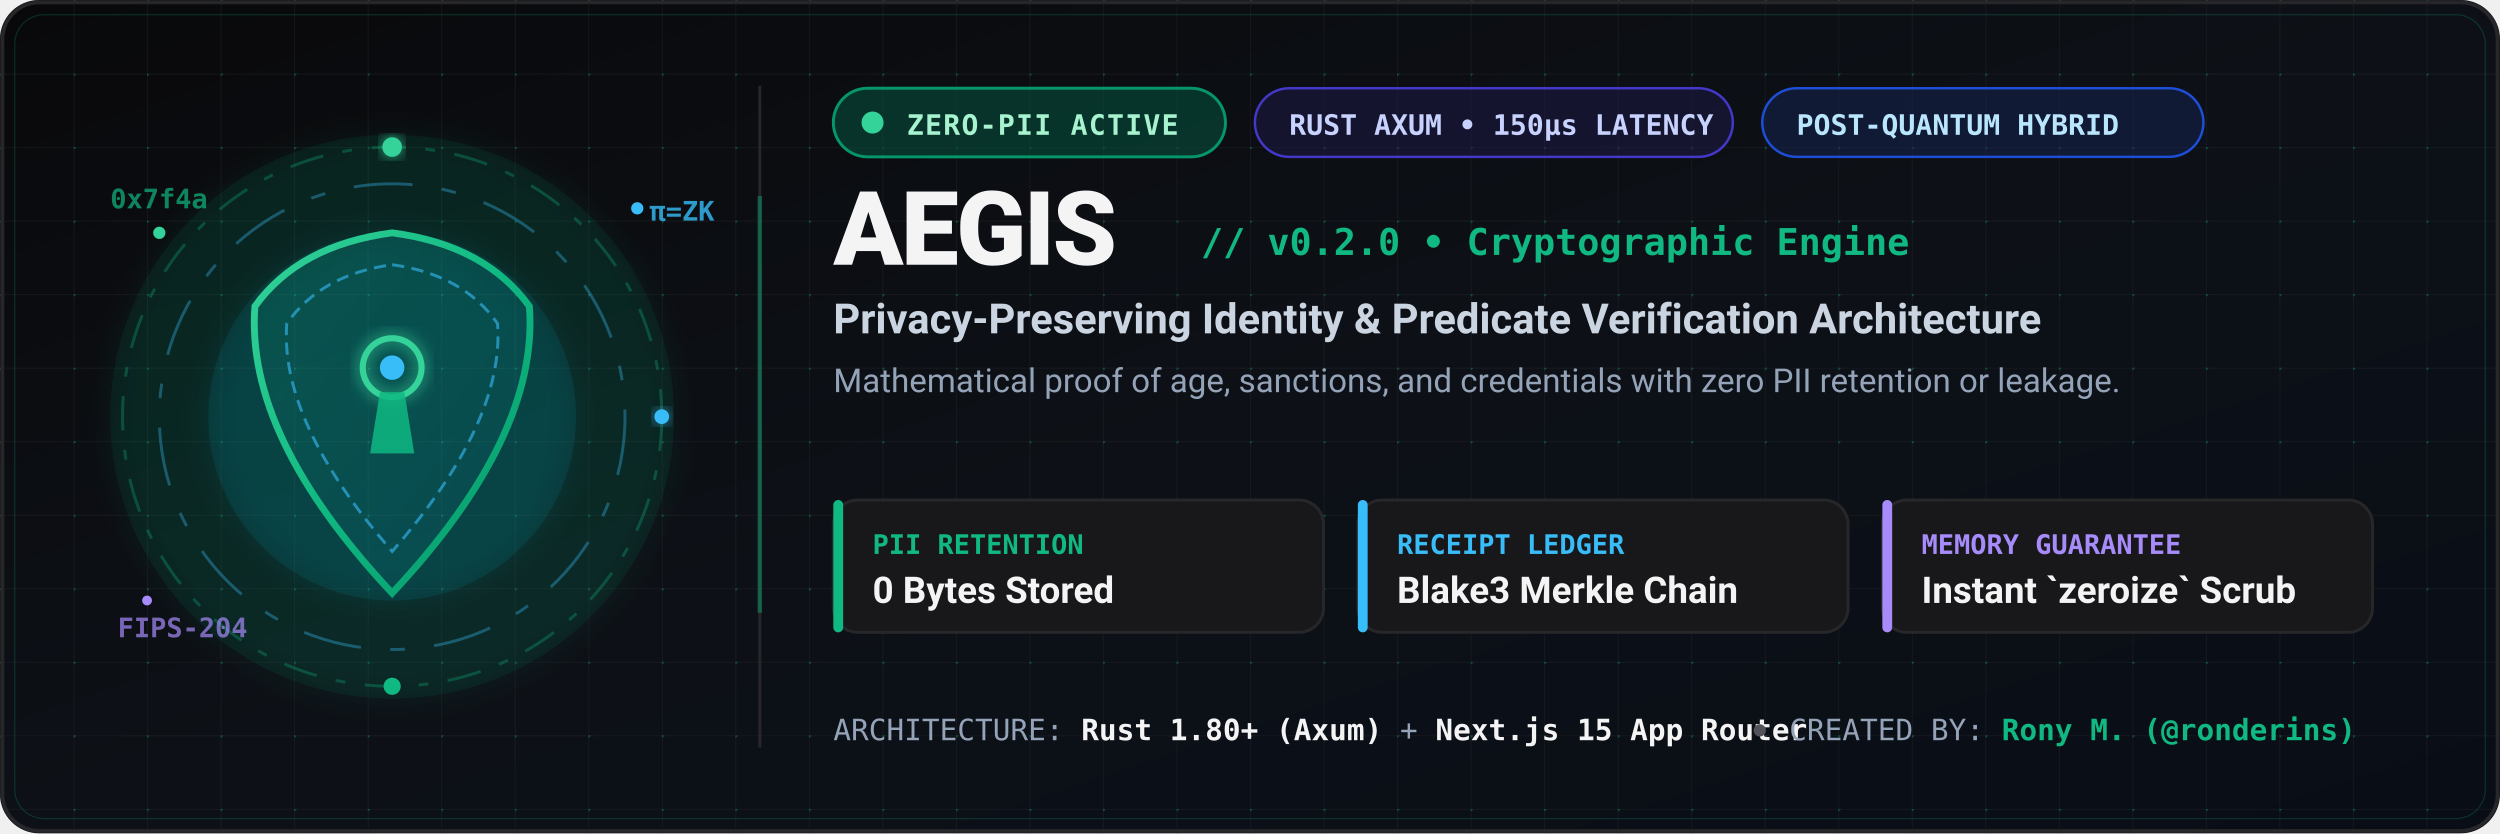
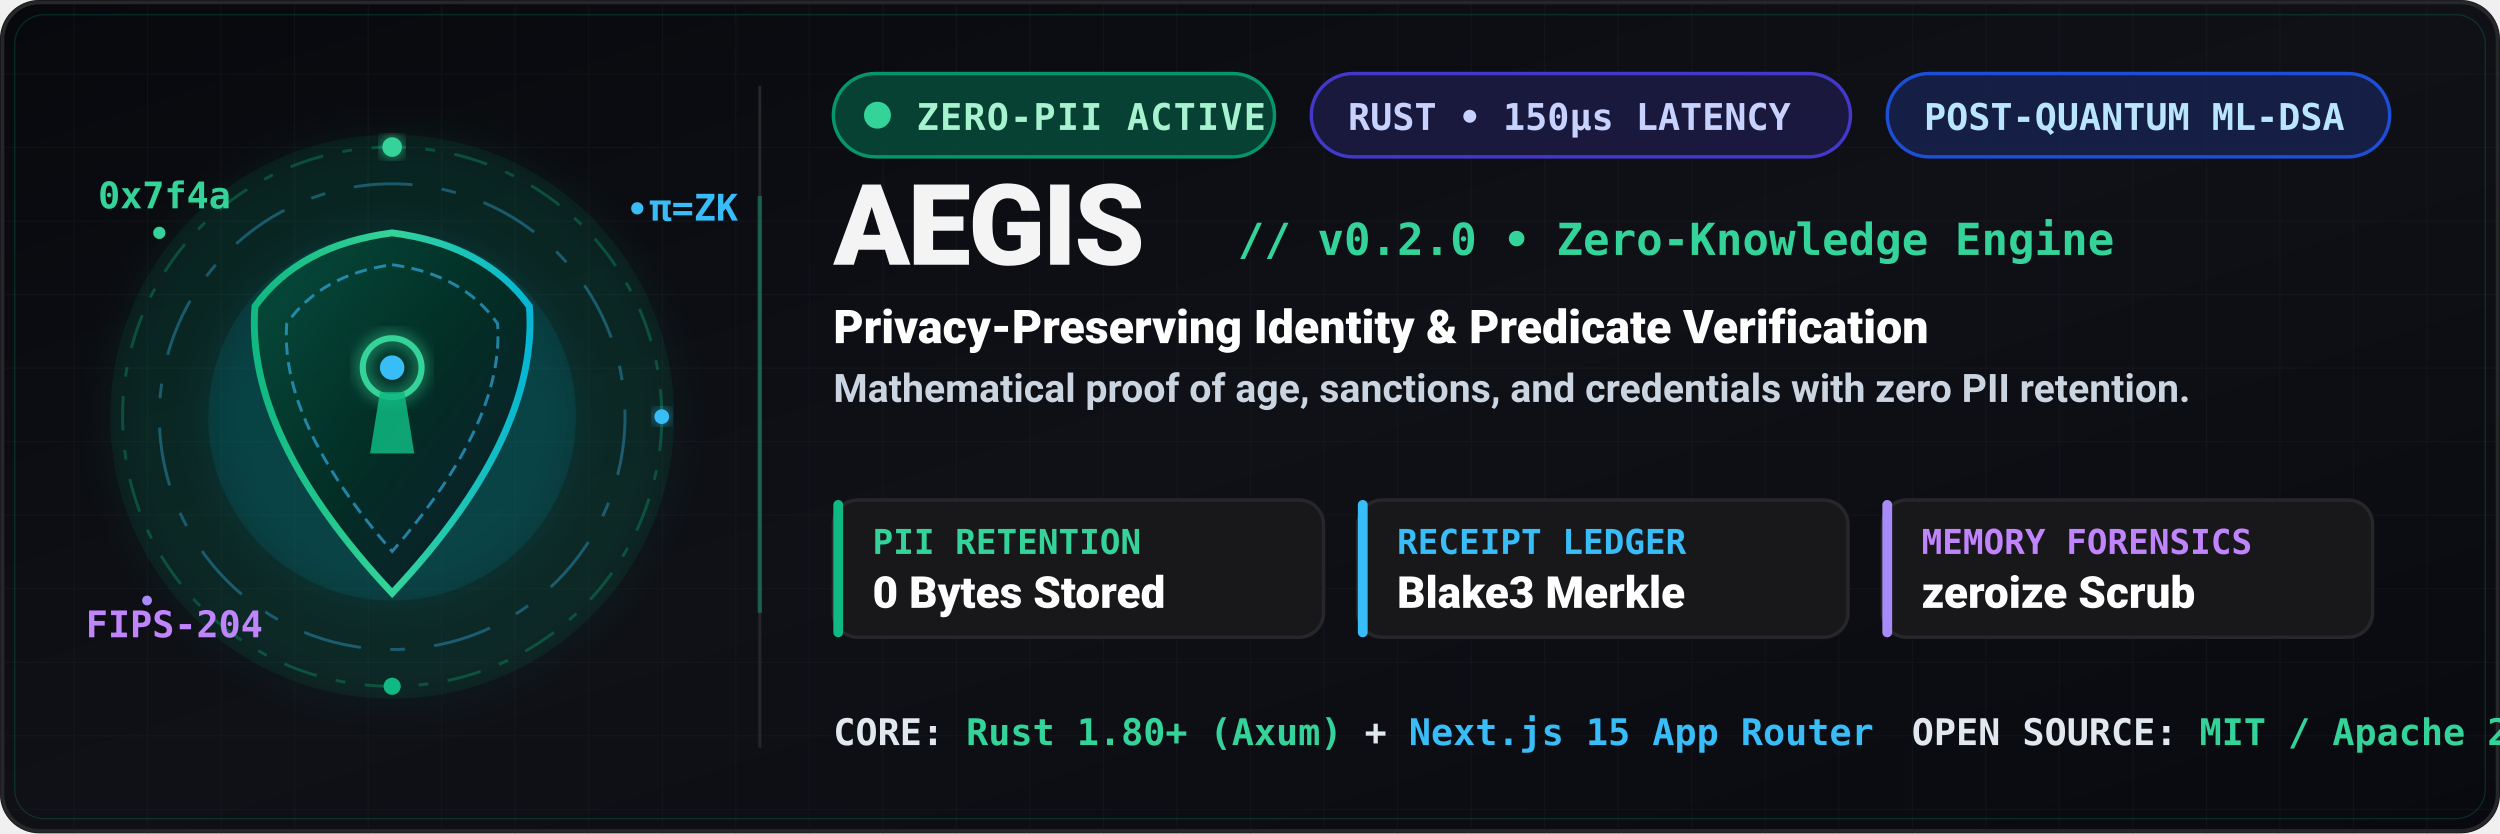
<svg xmlns="http://www.w3.org/2000/svg" viewBox="0 0 1020 340" width="100%" height="100%">
  <defs>
    <linearGradient id="bgGrad" x1="0%" y1="0%" x2="100%" y2="100%">
-       <stop offset="0%" stop-color="#09090b" />
-       <stop offset="50%" stop-color="#0d1117" />
-       <stop offset="100%" stop-color="#090d16" />
+       <stop offset="0%" stop-color="#08090d" />
+       <stop offset="50%" stop-color="#0f1117" />
+       <stop offset="100%" stop-color="#090a0f" />
    </linearGradient>
-     <linearGradient id="emeraldGlow" x1="0%" y1="0%" x2="100%" y2="100%">
-       <stop offset="0%" stop-color="#34d399" />
-       <stop offset="50%" stop-color="#10b981" />
-       <stop offset="100%" stop-color="#059669" />
-     </linearGradient>
-     <linearGradient id="cyanGlow" x1="0%" y1="0%" x2="100%" y2="100%">
-       <stop offset="0%" stop-color="#38bdf8" />
-       <stop offset="100%" stop-color="#0284c7" />
+     <linearGradient id="emeraldGlow" x1="0%" y1="0%" x2="100%" y2="0%">
+       <stop offset="0%" stop-color="#10b981" />
+       <stop offset="50%" stop-color="#34d399" />
+       <stop offset="100%" stop-color="#06b6d4" />
    </linearGradient>
    <linearGradient id="shieldFill" x1="0%" y1="0%" x2="100%" y2="100%">
-       <stop offset="0%" stop-color="#10b981" stop-opacity="0.15" />
-       <stop offset="100%" stop-color="#06b6d4" stop-opacity="0.05" />
+       <stop offset="0%" stop-color="#064e3b" stop-opacity="0.85" />
+       <stop offset="50%" stop-color="#022c22" stop-opacity="0.9" />
+       <stop offset="100%" stop-color="#0f172a" stop-opacity="0.95" />
    </linearGradient>
    <filter id="glow" x="-20%" y="-20%" width="140%" height="140%">
-       <feGaussianBlur stdDeviation="6" result="blur" />
+       <feGaussianBlur stdDeviation="8" result="blur" />
      <feComposite in="SourceGraphic" in2="blur" operator="over" />
    </filter>
    <filter id="softGlow" x="-20%" y="-20%" width="140%" height="140%">
      <feGaussianBlur stdDeviation="3" result="blur" />
      <feComposite in="SourceGraphic" in2="blur" operator="over" />
    </filter>
    <pattern id="cyberGrid" width="30" height="30" patternUnits="userSpaceOnUse">
-       <path d="M 30 0 L 0 0 0 30" fill="none" stroke="#27272a" stroke-width="0.75" stroke-opacity="0.4" />
-       <circle cx="0" cy="0" r="1" fill="#10b981" fill-opacity="0.3" />
+       <path d="M 30 0 L 0 0 0 30" fill="none" stroke="#27272a" stroke-width="0.75" stroke-opacity="0.3" />
    </pattern>
  </defs>
  <style>
-     @keyframes pulseOrbital {
-       0% { transform: rotate(0deg); }
-       100% { transform: rotate(360deg); }
+     @keyframes spinOrbital {
+       from { transform: rotate(0deg); }
+       to { transform: rotate(360deg); }
    }
-     @keyframes pulseReverse {
-       0% { transform: rotate(360deg); }
-       100% { transform: rotate(0deg); }
+     @keyframes spinOrbitalRev {
+       from { transform: rotate(360deg); }
+       to { transform: rotate(0deg); }
    }
    @keyframes breatheShield {
      0%, 100% { transform: scale(1); filter: drop-shadow(0 0 12px rgba(16, 185, 129, 0.4)); }
-       50% { transform: scale(1.025); filter: drop-shadow(0 0 24px rgba(56, 189, 248, 0.65)); }
+       50% { transform: scale(1.025); filter: drop-shadow(0 0 24px rgba(52, 211, 153, 0.7)); }
    }
    @keyframes blinkLed {
-       0%, 100% { opacity: 1; filter: drop-shadow(0 0 6px #10b981); }
-       50% { opacity: 0.35; filter: none; }
+       0%, 100% { opacity: 0.4; }
+       50% { opacity: 1; filter: drop-shadow(0 0 6px #34d399); }
    }
    @keyframes floatParticle {
-       0%, 100% { transform: translateY(0px) translateX(0px); opacity: 0.3; }
-       50% { transform: translateY(-12px) translateX(6px); opacity: 0.85; }
+       0%, 100% { transform: translateY(0px); opacity: 0.6; }
+       50% { transform: translateY(-8px); opacity: 1; }
    }
- 
    .orbital-ring {
      transform-origin: 160px 170px;
-       animation: pulseOrbital 24s linear infinite;
+       animation: spinOrbital 24s linear infinite;
    }
    .orbital-ring-rev {
      transform-origin: 160px 170px;
-       animation: pulseReverse 18s linear infinite;
+       animation: spinOrbitalRev 18s linear infinite;
    }
    .shield-center {
      transform-origin: 160px 170px;
      animation: breatheShield 5s ease-in-out infinite;
    }
    .status-led {
      animation: blinkLed 2.2s ease-in-out infinite;
    }
    .particle-1 { animation: floatParticle 4s ease-in-out infinite; }
    .particle-2 { animation: floatParticle 5.5s ease-in-out infinite 1s; }
    .particle-3 { animation: floatParticle 3.8s ease-in-out infinite 2s; }
    
    text {
      font-family: -apple-system, BlinkMacSystemFont, 'Segoe UI', Roboto, 'Helvetica Neue', Arial, sans-serif;
    }
    .font-mono {
      font-family: 'JetBrains Mono', 'Fira Code', ui-monospace, monospace;
    }
  </style>
  <rect width="1020" height="340" fill="url(#bgGrad)" rx="16" />
  <rect width="1020" height="340" fill="url(#cyberGrid)" rx="16" />
  <rect x="1" y="1" width="1018" height="338" fill="none" stroke="#27272a" stroke-width="1.5" rx="15" />
  <rect x="6" y="6" width="1008" height="328" fill="none" stroke="#10b981" stroke-width="0.5" stroke-opacity="0.2" rx="12" />
  <circle cx="160" cy="170" r="115" fill="#10b981" fill-opacity="0.08" filter="url(#glow)" />
  <circle cx="160" cy="170" r="75" fill="#06b6d4" fill-opacity="0.1" filter="url(#glow)" />
  <g id="shield-system">
    <circle class="orbital-ring" cx="160" cy="170" r="110" fill="none" stroke="#10b981" stroke-width="1.2" stroke-opacity="0.3" stroke-dasharray="14 8 4 8" />
    <circle class="orbital-ring-rev" cx="160" cy="170" r="95" fill="none" stroke="#38bdf8" stroke-width="1.2" stroke-opacity="0.35" stroke-dasharray="24 12 6 12" />
    <g class="orbital-ring">
      <circle cx="160" cy="60" r="4" fill="#34d399" filter="url(#softGlow)" />
      <circle cx="270" cy="170" r="3" fill="#38bdf8" filter="url(#softGlow)" />
      <circle cx="160" cy="280" r="3.5" fill="#10b981" />
    </g>
    <g class="shield-center">
      <path d="M 160 95                 Q 198 100 216 125                 Q 220 178 160 242                 Q 100 178 104 125                 Q 122 100 160 95 Z" fill="url(#shieldFill)" stroke="url(#emeraldGlow)" stroke-width="2.8" />
      <path d="M 160 108                 Q 189 112 203 132                 Q 206 172 160 225                 Q 114 172 117 132                 Q 131 112 160 108 Z" fill="none" stroke="#38bdf8" stroke-width="1.2" stroke-opacity="0.6" stroke-dasharray="5 3" />
      <circle cx="160" cy="150" r="12" fill="none" stroke="#34d399" stroke-width="2.5" filter="url(#softGlow)" />
      <path d="M 155 160 L 151 185 L 169 185 L 165 160 Z" fill="#10b981" fill-opacity="0.85" />
      <circle cx="160" cy="150" r="5" fill="#38bdf8" />
    </g>
    <g class="particle-1">
      <circle cx="65" cy="95" r="2.5" fill="#34d399" />
-       <text x="45" y="85" class="font-mono" font-size="11" font-weight="600" fill="#10b981" fill-opacity="0.7">0x7f4a</text>
+       <text x="40" y="85" class="font-mono" font-size="15" font-weight="800" fill="#34d399">0x7f4a</text>
    </g>
    <g class="particle-2">
      <circle cx="260" cy="85" r="2.5" fill="#38bdf8" />
-       <text x="265" y="90" class="font-mono" font-size="11" font-weight="600" fill="#38bdf8" fill-opacity="0.8">π=ZK</text>
+       <text x="265" y="90" class="font-mono" font-size="15" font-weight="800" fill="#38bdf8">π=ZK</text>
    </g>
    <g class="particle-3">
      <circle cx="60" cy="245" r="2" fill="#a78bfa" />
-       <text x="48" y="260" class="font-mono" font-size="11" font-weight="600" fill="#a78bfa" fill-opacity="0.7">FIPS-204</text>
+       <text x="35" y="260" class="font-mono" font-size="15" font-weight="800" fill="#c084fc">FIPS-204</text>
    </g>
  </g>
  <line x1="310" y1="35" x2="310" y2="305" stroke="#27272a" stroke-width="1.2" />
  <line x1="310" y1="80" x2="310" y2="250" stroke="#10b981" stroke-width="1.8" stroke-opacity="0.4" />
  <g id="header-content" transform="translate(340, 0)">
-     <g transform="translate(0, 36)">
-       <rect x="0" y="0" width="160" height="28" rx="14" fill="#064e3b" fill-opacity="0.6" stroke="#059669" stroke-width="1.2" />
-       <circle class="status-led" cx="16" cy="14" r="4.5" fill="#34d399" />
-       <text x="30" y="19" class="font-mono" font-size="11.5" font-weight="700" fill="#a7f3d0" letter-spacing="0.5">ZERO-PII ACTIVE</text>
-       <rect x="172" y="0" width="195" height="28" rx="14" fill="#1e1b4b" fill-opacity="0.5" stroke="#4338ca" stroke-width="1" />
-       <text x="186" y="19" class="font-mono" font-size="11.5" font-weight="600" fill="#c7d2fe">RUST AXUM • 150µs LATENCY</text>
-       <rect x="379" y="0" width="180" height="28" rx="14" fill="#172554" fill-opacity="0.5" stroke="#1d4ed8" stroke-width="1" />
-       <text x="393" y="19" class="font-mono" font-size="11.5" font-weight="600" fill="#bae6fd">POST-QUANTUM HYBRID</text>
+     <g transform="translate(0, 30)">
+       <rect x="0" y="0" width="180" height="34" rx="17" fill="#064e3b" fill-opacity="0.8" stroke="#059669" stroke-width="1.4" />
+       <circle class="status-led" cx="18" cy="17" r="5.5" fill="#34d399" />
+       <text x="34" y="23" class="font-mono" font-size="15" font-weight="900" fill="#a7f3d0" letter-spacing="0.5">ZERO-PII ACTIVE</text>
+       <rect x="195" y="0" width="220" height="34" rx="17" fill="#1e1b4b" fill-opacity="0.75" stroke="#4338ca" stroke-width="1.4" />
+       <text x="210" y="23" class="font-mono" font-size="15" font-weight="800" fill="#c7d2fe">RUST • 150µs LATENCY</text>
+       <rect x="430" y="0" width="205" height="34" rx="17" fill="#172554" fill-opacity="0.75" stroke="#1d4ed8" stroke-width="1.4" />
+       <text x="445" y="23" class="font-mono" font-size="15" font-weight="800" fill="#bae6fd">POST-QUANTUM ML-DSA</text>
    </g>
    <g transform="translate(0, 108)">
-       <text x="0" y="0" font-size="42" font-weight="900" fill="#f4f4f5" letter-spacing="-1">
+       <text x="0" y="0" font-size="46" font-weight="900" fill="#f4f4f5" letter-spacing="-1">
        AEGIS
      </text>
-       <text x="150" y="-4" class="font-mono" font-size="15" font-weight="700" fill="#10b981">
-         // v0.2.0 • Cryptographic Engine
+       <text x="165" y="-4" class="font-mono" font-size="18" font-weight="900" fill="#34d399">
+         // v0.2.0 • Zero-Knowledge Engine
      </text>
-       <text x="0" y="28" font-size="17" font-weight="600" fill="#cbd5e1">
-         Privacy-Preserving Identity &amp; Predicate Verification Architecture
+       <text x="0" y="32" font-size="19" font-weight="800" fill="#ffffff">
+         Privacy-Preserving Identity &amp; Predicate Verification
      </text>
-       <text x="0" y="52" font-size="13.5" fill="#94a3b8">
-         Mathematical proof of age, sanctions, and credentials with zero PII retention or leakage.
+       <text x="0" y="56" font-size="16" font-weight="600" fill="#cbd5e1">
+         Mathematical proof of age, sanctions, and credentials with zero PII retention.
      </text>
    </g>
    <g transform="translate(0, 204)">
      <g transform="translate(0, 0)">
-         <rect width="200" height="54" rx="10" fill="#18181b" stroke="#27272a" stroke-width="1.2" />
-         <rect width="4" height="54" rx="2" fill="#10b981" />
-         <text x="16" y="22" class="font-mono" font-size="11" font-weight="800" fill="#10b981">PII RETENTION</text>
-         <text x="16" y="42" font-size="15" font-weight="700" fill="#f4f4f5">0 Bytes Stored</text>
+         <rect width="200" height="56" rx="10" fill="#18181b" stroke="#27272a" stroke-width="1.4" />
+         <rect width="4" height="56" rx="2" fill="#10b981" />
+         <text x="16" y="22" class="font-mono" font-size="14" font-weight="900" fill="#34d399">PII RETENTION</text>
+         <text x="16" y="44" font-size="18" font-weight="900" fill="#ffffff">0 Bytes Stored</text>
      </g>
      <g transform="translate(214, 0)">
-         <rect width="200" height="54" rx="10" fill="#18181b" stroke="#27272a" stroke-width="1.2" />
-         <rect width="4" height="54" rx="2" fill="#38bdf8" />
-         <text x="16" y="22" class="font-mono" font-size="11" font-weight="800" fill="#38bdf8">RECEIPT LEDGER</text>
-         <text x="16" y="42" font-size="15" font-weight="700" fill="#f4f4f5">Blake3 Merkle Chain</text>
+         <rect width="200" height="56" rx="10" fill="#18181b" stroke="#27272a" stroke-width="1.4" />
+         <rect width="4" height="56" rx="2" fill="#38bdf8" />
+         <text x="16" y="22" class="font-mono" font-size="14" font-weight="900" fill="#38bdf8">RECEIPT LEDGER</text>
+         <text x="16" y="44" font-size="18" font-weight="900" fill="#ffffff">Blake3 Merkle</text>
      </g>
      <g transform="translate(428, 0)">
-         <rect width="200" height="54" rx="10" fill="#18181b" stroke="#27272a" stroke-width="1.2" />
-         <rect width="4" height="54" rx="2" fill="#a78bfa" />
-         <text x="16" y="22" class="font-mono" font-size="11" font-weight="800" fill="#a78bfa">MEMORY GUARANTEE</text>
-         <text x="16" y="42" font-size="15" font-weight="700" fill="#f4f4f5">Instant `zeroize` Scrub</text>
+         <rect width="200" height="56" rx="10" fill="#18181b" stroke="#27272a" stroke-width="1.4" />
+         <rect width="4" height="56" rx="2" fill="#a78bfa" />
+         <text x="16" y="22" class="font-mono" font-size="14" font-weight="900" fill="#c084fc">MEMORY FORENSICS</text>
+         <text x="16" y="44" font-size="18" font-weight="900" fill="#ffffff">zeroize Scrub</text>
      </g>
    </g>
-     <g transform="translate(0, 286)">
-       <text x="0" y="16" class="font-mono" font-size="12" fill="#94a3b8">
-         ARCHITECTURE: <tspan fill="#f4f4f5" font-weight="600">Rust 1.80+ (Axum)</tspan> + <tspan fill="#f4f4f5" font-weight="600">Next.js 15 App Router</tspan>
+     <g transform="translate(0, 288)">
+       <text x="0" y="16" class="font-mono" font-size="15" font-weight="700" fill="#e2e8f0">
+         CORE: <tspan fill="#34d399" font-weight="900">Rust 1.80+ (Axum)</tspan> + <tspan fill="#38bdf8" font-weight="900">Next.js 15 App Router</tspan>
      </text>
-       <text x="390" y="16" class="font-mono" font-size="12" fill="#94a3b8">
-         CREATED BY: <tspan fill="#10b981" font-weight="700">Rony M. (@ronderins)</tspan>
+       <text x="440" y="16" class="font-mono" font-size="15" font-weight="700" fill="#e2e8f0">
+         OPEN SOURCE: <tspan fill="#34d399" font-weight="900">MIT / Apache 2.0</tspan>
      </text>
-       <circle cx="378" cy="12" r="2.5" fill="#52525b" />
    </g>
  </g>
</svg>
